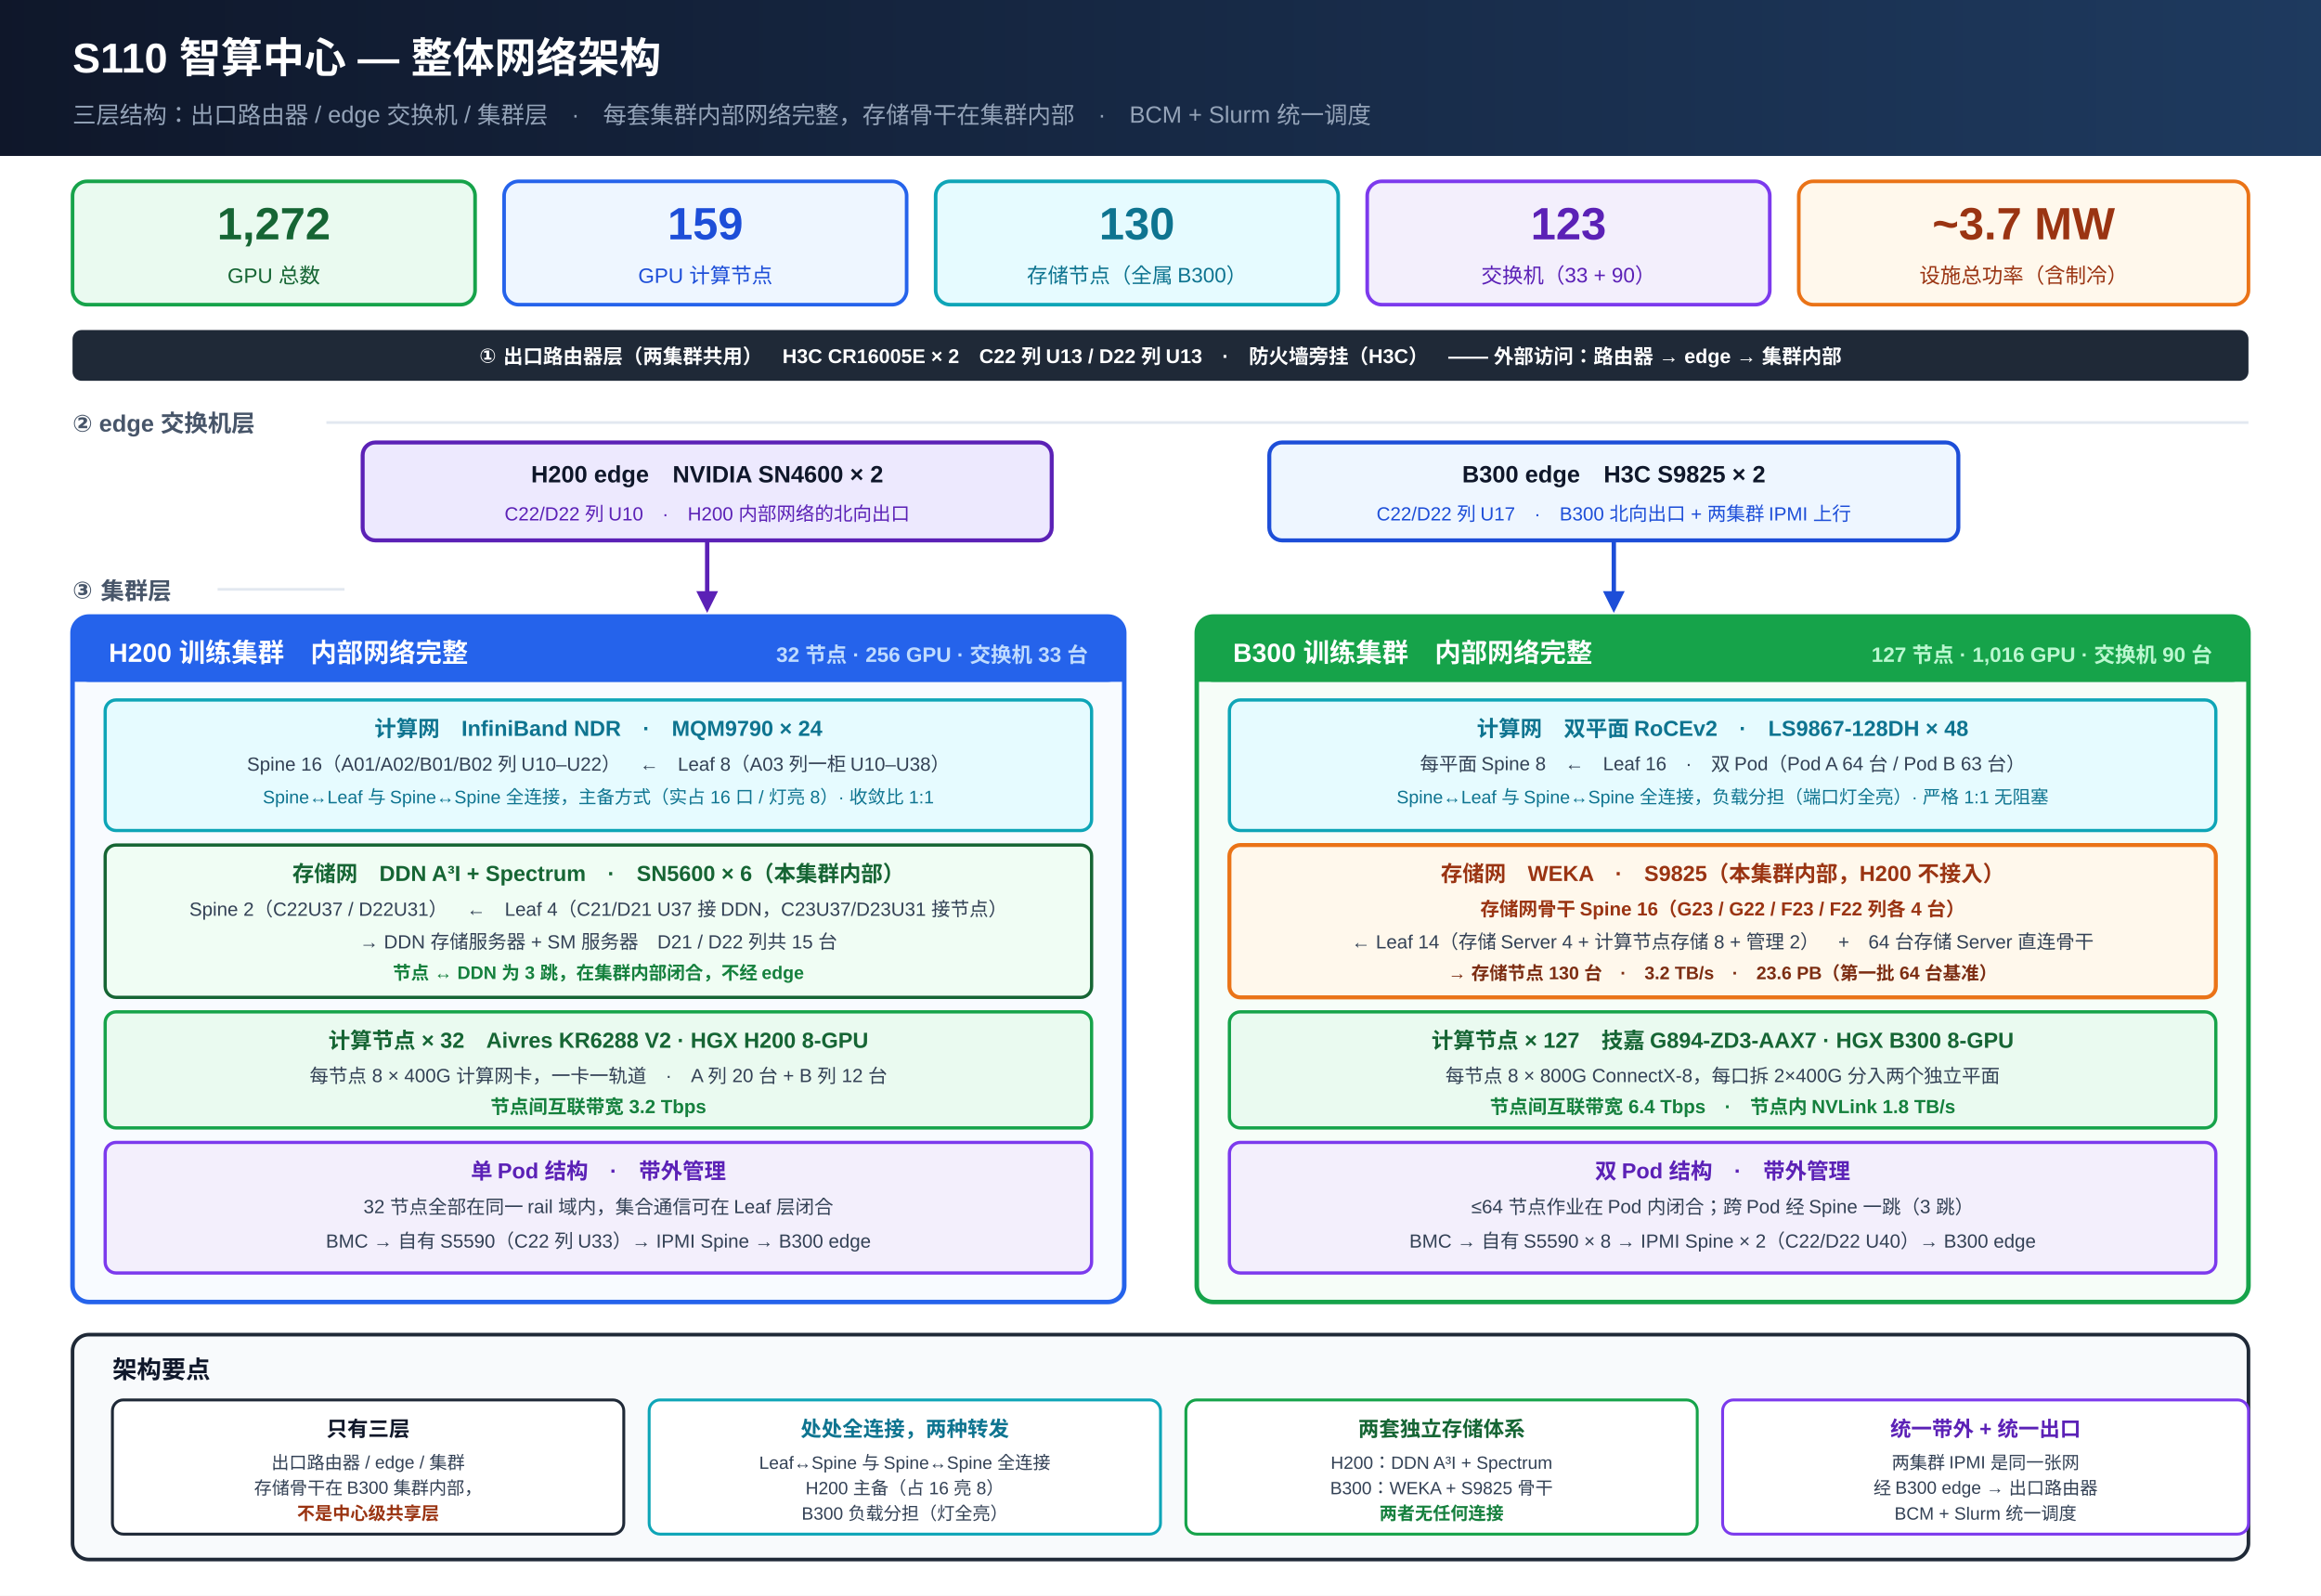
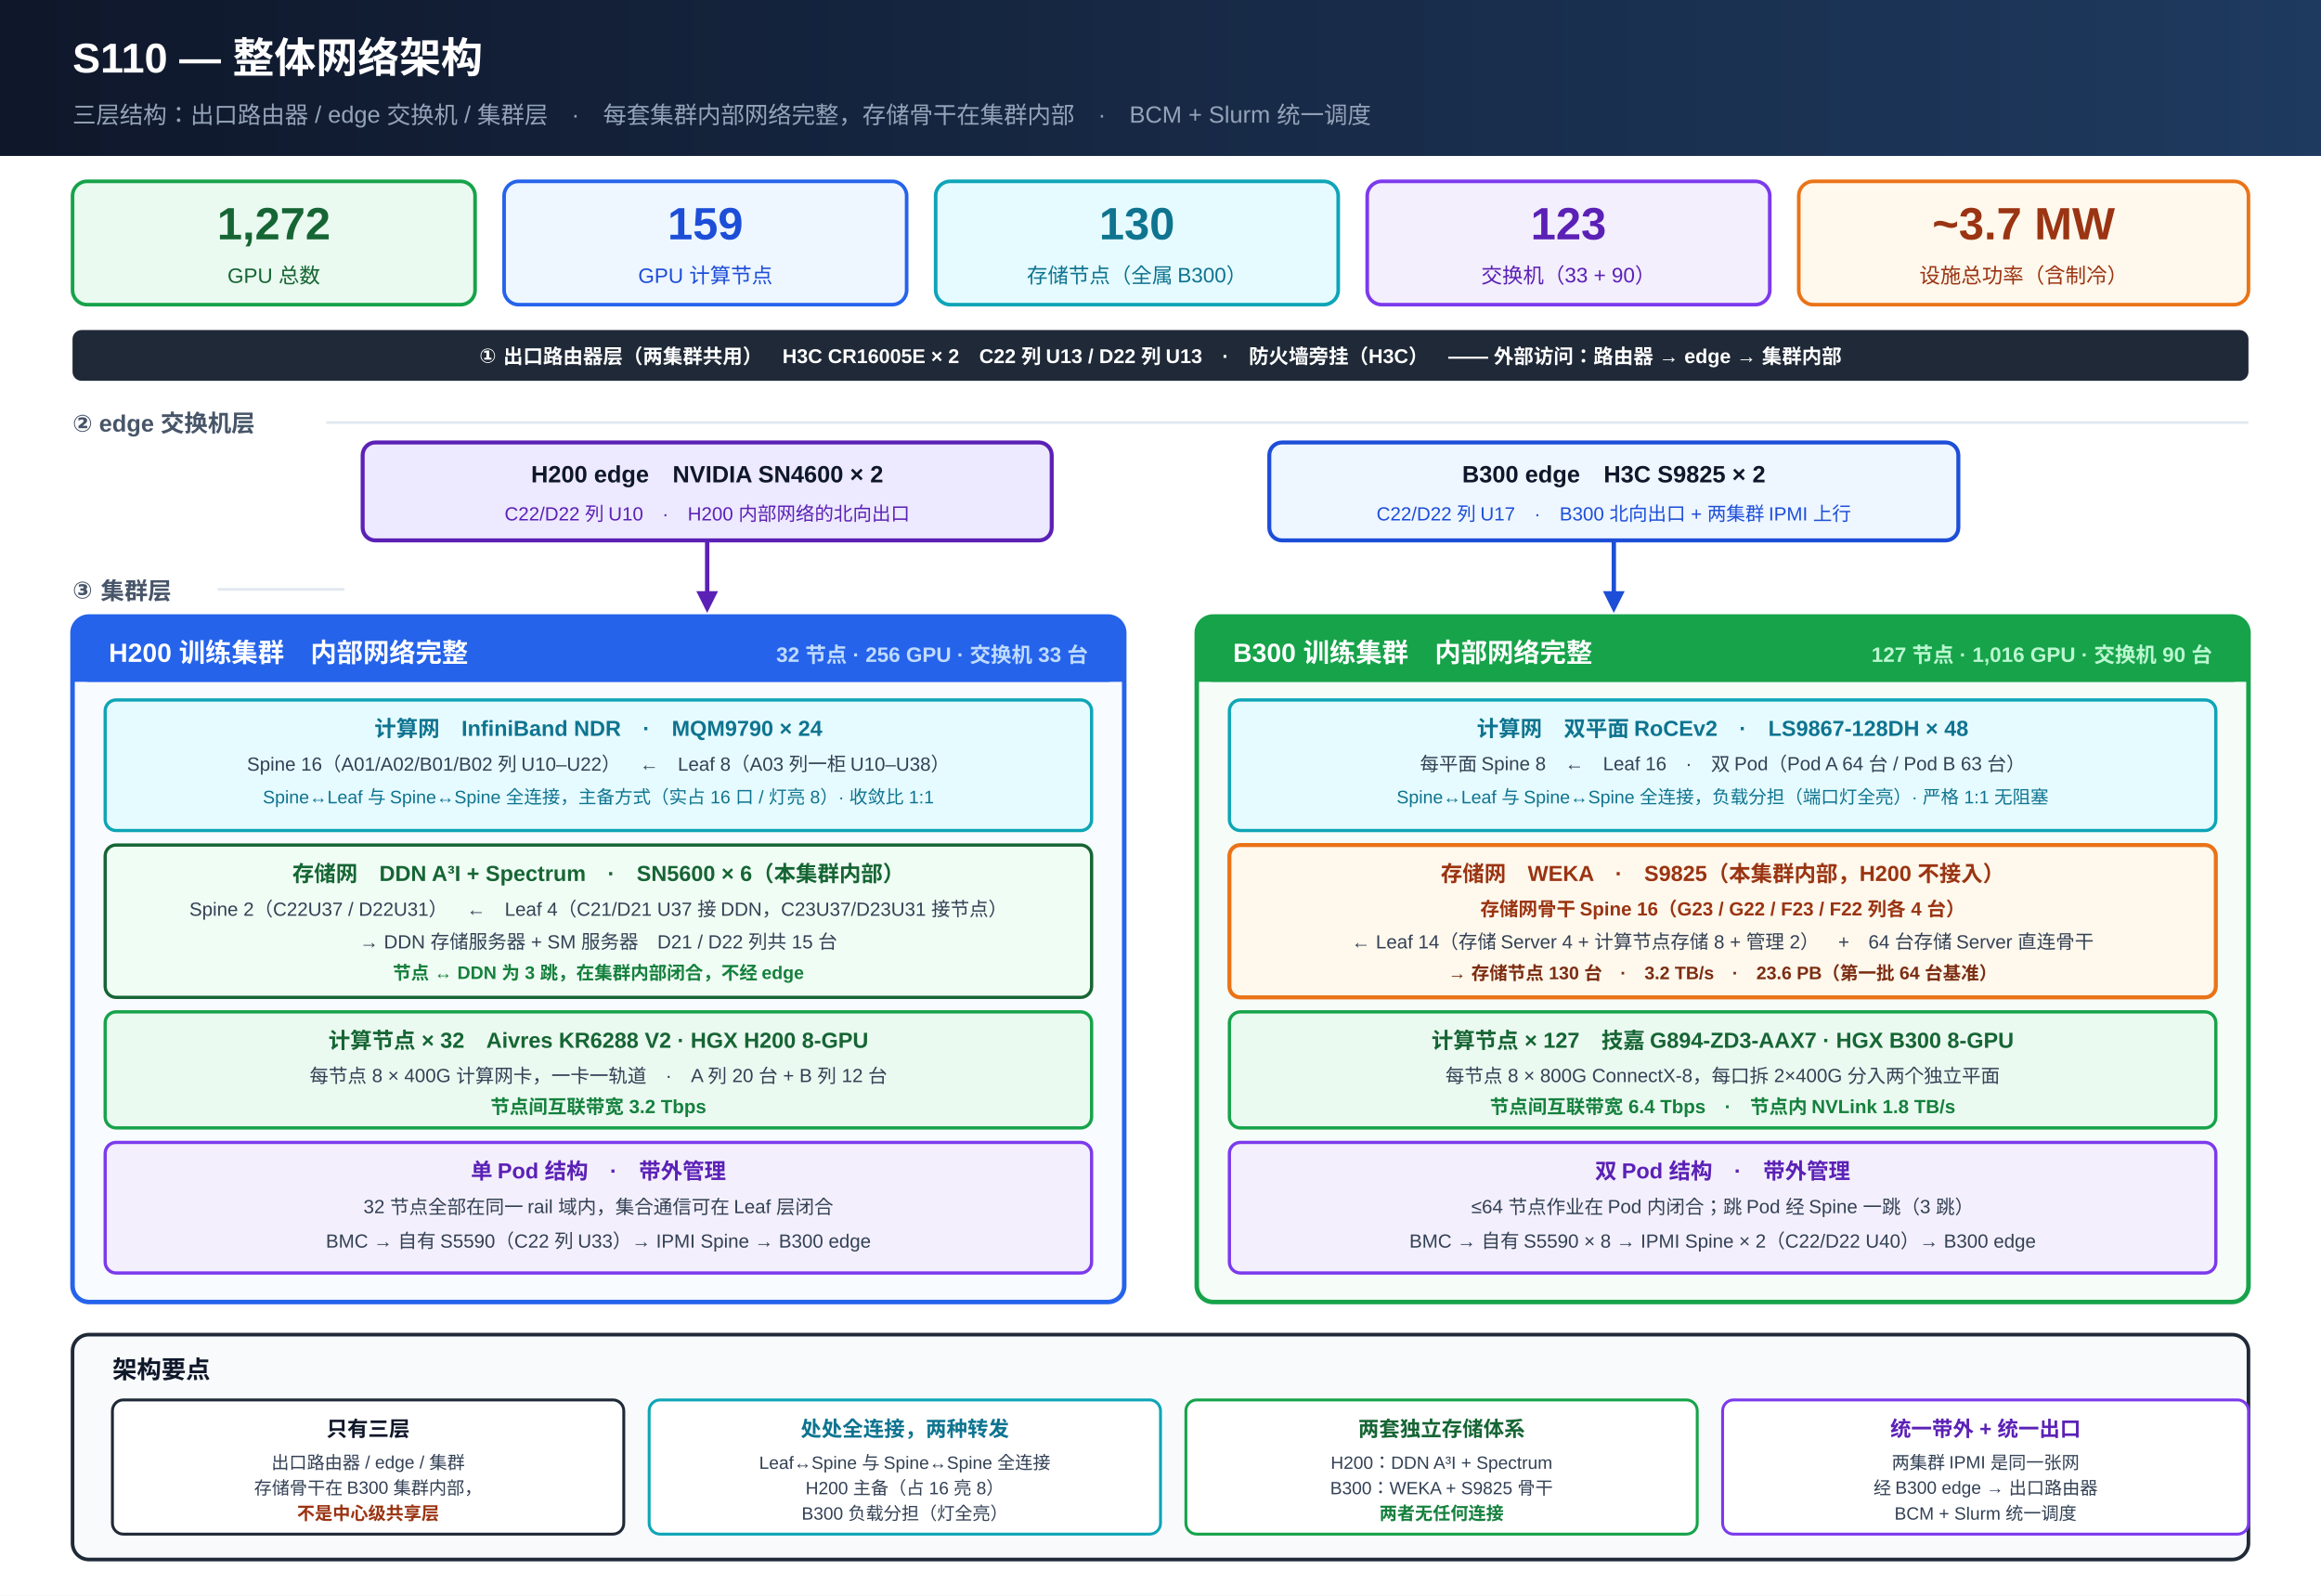
<svg xmlns="http://www.w3.org/2000/svg" viewBox="0 0 1280 880" font-family="Segoe UI, Arial, sans-serif">
  <defs>
    <linearGradient id="hdr" x1="0" y1="0" x2="1" y2="0">
      <stop offset="0%" stop-color="#0f172a" />
      <stop offset="100%" stop-color="#1e3a5f" />
    </linearGradient>
  </defs>
  <rect x="0" y="0" width="1280" height="880" fill="#ffffff" />
  <rect x="0" y="0" width="1280" height="86" fill="url(#hdr)" />
-   <text x="40" y="40" font-size="23" font-weight="700" fill="#ffffff">S110 智算中心 — 整体网络架构</text>
+   <text x="40" y="40" font-size="23" font-weight="700" fill="#ffffff">S110 — 整体网络架构</text>
  <text x="40" y="68" font-size="13" fill="#94a3b8">三层结构：出口路由器 / edge 交换机 / 集群层　·　每套集群内部网络完整，存储骨干在集群内部　·　BCM + Slurm 统一调度</text>
  <rect x="40" y="100" width="222" height="68" rx="8" fill="#eafaf0" stroke="#16a34a" stroke-width="2" />
  <text x="151" y="132" font-size="25" font-weight="700" fill="#166534" text-anchor="middle">1,272</text>
  <text x="151" y="156" font-size="11.5" fill="#166534" text-anchor="middle">GPU 总数</text>
  <rect x="278" y="100" width="222" height="68" rx="8" fill="#eef6ff" stroke="#2563eb" stroke-width="2" />
  <text x="389" y="132" font-size="25" font-weight="700" fill="#1d4ed8" text-anchor="middle">159</text>
  <text x="389" y="156" font-size="11.5" fill="#1d4ed8" text-anchor="middle">GPU 计算节点</text>
  <rect x="516" y="100" width="222" height="68" rx="8" fill="#e6fbff" stroke="#0ea5b7" stroke-width="2" />
  <text x="627" y="132" font-size="25" font-weight="700" fill="#0e7490" text-anchor="middle">130</text>
  <text x="627" y="156" font-size="11.5" fill="#0e7490" text-anchor="middle">存储节点（全属 B300）</text>
  <rect x="754" y="100" width="222" height="68" rx="8" fill="#f3effc" stroke="#7c3aed" stroke-width="2" />
  <text x="865" y="132" font-size="25" font-weight="700" fill="#5b21b6" text-anchor="middle">123</text>
  <text x="865" y="156" font-size="11.5" fill="#5b21b6" text-anchor="middle">交换机（33 + 90）</text>
  <rect x="992" y="100" width="248" height="68" rx="8" fill="#fff8ec" stroke="#ea7317" stroke-width="2" />
  <text x="1116" y="132" font-size="25" font-weight="700" fill="#9a3412" text-anchor="middle">~3.7 MW</text>
  <text x="1116" y="156" font-size="11.5" fill="#9a3412" text-anchor="middle">设施总功率（含制冷）</text>
  <rect x="40" y="182" width="1200" height="28" rx="5" fill="#1f2937" />
  <text x="640" y="200" font-size="11" font-weight="700" fill="#ffffff" text-anchor="middle">① 出口路由器层（两集群共用）　H3C CR16005E × 2　C22 列 U13 / D22 列 U13　·　防火墙旁挂（H3C）　—— 外部访问：路由器 → edge → 集群内部</text>
  <text x="40" y="238" font-size="13" font-weight="700" fill="#475569">② edge 交换机层</text>
  <line x1="180" y1="233" x2="1240" y2="233" stroke="#e2e8f0" stroke-width="1.5" />
  <rect x="200" y="244" width="380" height="54" rx="7" fill="#ede9fe" stroke="#5b21b6" stroke-width="2.2" />
  <text x="390" y="266" font-size="13" font-weight="700" fill="#0f172a" text-anchor="middle">H200 edge　NVIDIA SN4600 × 2</text>
  <text x="390" y="287" font-size="10.5" fill="#5b21b6" text-anchor="middle">C22/D22 列 U10　·　H200 内部网络的北向出口</text>
  <rect x="700" y="244" width="380" height="54" rx="7" fill="#eef6ff" stroke="#1d4ed8" stroke-width="2.2" />
  <text x="890" y="266" font-size="13" font-weight="700" fill="#0f172a" text-anchor="middle">B300 edge　H3C S9825 × 2</text>
  <text x="890" y="287" font-size="10.5" fill="#1d4ed8" text-anchor="middle">C22/D22 列 U17　·　B300 北向出口 + 两集群 IPMI 上行</text>
  <line x1="390" y1="298" x2="390" y2="334" stroke="#5b21b6" stroke-width="2.4" />
  <path d="M 384 326 L 390 338 L 396 326 Z" fill="#5b21b6" />
  <line x1="890" y1="298" x2="890" y2="334" stroke="#1d4ed8" stroke-width="2.4" />
  <path d="M 884 326 L 890 338 L 896 326 Z" fill="#1d4ed8" />
  <text x="40" y="330" font-size="13" font-weight="700" fill="#475569">③ 集群层</text>
  <line x1="120" y1="325" x2="190" y2="325" stroke="#e2e8f0" stroke-width="1.5" />
  <rect x="40" y="340" width="580" height="378" rx="9" fill="#f8fbff" stroke="#2563eb" stroke-width="2.5" />
  <rect x="40" y="340" width="580" height="36" rx="9" fill="#2563eb" />
  <rect x="40" y="366" width="580" height="10" fill="#2563eb" />
  <text x="60" y="365" font-size="14.5" font-weight="700" fill="#ffffff">H200 训练集群　内部网络完整</text>
  <text x="600" y="365" font-size="11.5" font-weight="700" fill="#bfdbfe" text-anchor="end">32 节点 · 256 GPU · 交换机 33 台</text>
  <rect x="58" y="386" width="544" height="72" rx="6" fill="#e6fbff" stroke="#0ea5b7" stroke-width="1.8" />
  <text x="330" y="406" font-size="12" font-weight="700" fill="#0e7490" text-anchor="middle">计算网　InfiniBand NDR　·　MQM9790 × 24</text>
  <text x="330" y="425" font-size="10.5" fill="#334155" text-anchor="middle">Spine 16（A01/A02/B01/B02 列 U10–U22）　←　Leaf 8（A03 列一柜 U10–U38）</text>
  <text x="330" y="443" font-size="10" fill="#0e7490" text-anchor="middle">Spine↔Leaf 与 Spine↔Spine 全连接，主备方式（实占 16 口 / 灯亮 8）· 收敛比 1:1</text>
  <rect x="58" y="466" width="544" height="84" rx="6" fill="#f0fdf4" stroke="#166534" stroke-width="1.8" />
  <text x="330" y="486" font-size="12" font-weight="700" fill="#166534" text-anchor="middle">存储网　DDN A³I + Spectrum　·　SN5600 × 6（本集群内部）</text>
  <text x="330" y="505" font-size="10.5" fill="#334155" text-anchor="middle">Spine 2（C22U37 / D22U31）　←　Leaf 4（C21/D21 U37 接 DDN，C23U37/D23U31 接节点）</text>
  <text x="330" y="523" font-size="10.5" fill="#334155" text-anchor="middle">→ DDN 存储服务器 + SM 服务器　D21 / D22 列共 15 台</text>
  <text x="330" y="540" font-size="10" font-weight="600" fill="#15803d" text-anchor="middle">节点 ↔ DDN 为 3 跳，在集群内部闭合，不经 edge</text>
  <rect x="58" y="558" width="544" height="64" rx="6" fill="#eafaf0" stroke="#16a34a" stroke-width="1.8" />
  <text x="330" y="578" font-size="12" font-weight="700" fill="#166534" text-anchor="middle">计算节点 × 32　Aivres KR6288 V2 · HGX H200 8-GPU</text>
  <text x="330" y="597" font-size="10.5" fill="#334155" text-anchor="middle">每节点 8 × 400G 计算网卡，一卡一轨道　·　A 列 20 台 + B 列 12 台</text>
  <text x="330" y="614" font-size="10.5" font-weight="600" fill="#15803d" text-anchor="middle">节点间互联带宽 3.2 Tbps</text>
  <rect x="58" y="630" width="544" height="72" rx="6" fill="#f3effc" stroke="#7c3aed" stroke-width="1.8" />
  <text x="330" y="650" font-size="12" font-weight="700" fill="#5b21b6" text-anchor="middle">单 Pod 结构　·　带外管理</text>
  <text x="330" y="669" font-size="10.5" fill="#334155" text-anchor="middle">32 节点全部在同一 rail 域内，集合通信可在 Leaf 层闭合</text>
  <text x="330" y="688" font-size="10.5" fill="#334155" text-anchor="middle">BMC → 自有 S5590（C22 列 U33）→ IPMI Spine → B300 edge</text>
  <rect x="660" y="340" width="580" height="378" rx="9" fill="#f6fdf8" stroke="#16a34a" stroke-width="2.5" />
  <rect x="660" y="340" width="580" height="36" rx="9" fill="#16a34a" />
  <rect x="660" y="366" width="580" height="10" fill="#16a34a" />
  <text x="680" y="365" font-size="14.5" font-weight="700" fill="#ffffff">B300 训练集群　内部网络完整</text>
  <text x="1220" y="365" font-size="11.5" font-weight="700" fill="#bbf7d0" text-anchor="end">127 节点 · 1,016 GPU · 交换机 90 台</text>
  <rect x="678" y="386" width="544" height="72" rx="6" fill="#e6fbff" stroke="#0ea5b7" stroke-width="1.8" />
  <text x="950" y="406" font-size="12" font-weight="700" fill="#0e7490" text-anchor="middle">计算网　双平面 RoCEv2　·　LS9867-128DH × 48</text>
  <text x="950" y="425" font-size="10.5" fill="#334155" text-anchor="middle">每平面 Spine 8　←　Leaf 16　·　双 Pod（Pod A 64 台 / Pod B 63 台）</text>
  <text x="950" y="443" font-size="10" fill="#0e7490" text-anchor="middle">Spine↔Leaf 与 Spine↔Spine 全连接，负载分担（端口灯全亮）· 严格 1:1 无阻塞</text>
  <rect x="678" y="466" width="544" height="84" rx="6" fill="#fff8ec" stroke="#ea7317" stroke-width="2.2" />
  <text x="950" y="486" font-size="12" font-weight="700" fill="#9a3412" text-anchor="middle">存储网　WEKA　·　S9825（本集群内部，H200 不接入）</text>
  <text x="950" y="505" font-size="10.5" font-weight="600" fill="#9a3412" text-anchor="middle">存储网骨干 Spine 16（G23 / G22 / F23 / F22 列各 4 台）</text>
  <text x="950" y="523" font-size="10.5" fill="#334155" text-anchor="middle">← Leaf 14（存储 Server 4 + 计算节点存储 8 + 管理 2）　+　64 台存储 Server 直连骨干</text>
  <text x="950" y="540" font-size="10" font-weight="600" fill="#7c2d12" text-anchor="middle">→ 存储节点 130 台　·　3.2 TB/s　·　23.6 PB（第一批 64 台基准）</text>
  <rect x="678" y="558" width="544" height="64" rx="6" fill="#eafaf0" stroke="#16a34a" stroke-width="1.8" />
  <text x="950" y="578" font-size="12" font-weight="700" fill="#166534" text-anchor="middle">计算节点 × 127　技嘉 G894-ZD3-AAX7 · HGX B300 8-GPU</text>
  <text x="950" y="597" font-size="10.5" fill="#334155" text-anchor="middle">每节点 8 × 800G ConnectX-8，每口拆 2×400G 分入两个独立平面</text>
  <text x="950" y="614" font-size="10.5" font-weight="600" fill="#15803d" text-anchor="middle">节点间互联带宽 6.4 Tbps　·　节点内 NVLink 1.8 TB/s</text>
  <rect x="678" y="630" width="544" height="72" rx="6" fill="#f3effc" stroke="#7c3aed" stroke-width="1.8" />
  <text x="950" y="650" font-size="12" font-weight="700" fill="#5b21b6" text-anchor="middle">双 Pod 结构　·　带外管理</text>
-   <text x="950" y="669" font-size="10.5" fill="#334155" text-anchor="middle">≤64 节点作业在 Pod 内闭合；跨 Pod 经 Spine 一跳（3 跳）</text>
+   <text x="950" y="669" font-size="10.5" fill="#334155" text-anchor="middle">≤64 节点作业在 Pod 内闭合；跳 Pod 经 Spine 一跳（3 跳）</text>
  <text x="950" y="688" font-size="10.5" fill="#334155" text-anchor="middle">BMC → 自有 S5590 × 8 → IPMI Spine × 2（C22/D22 U40）→ B300 edge</text>
  <rect x="40" y="736" width="1200" height="124" rx="9" fill="#f8fafc" stroke="#1f2937" stroke-width="2" />
  <text x="62" y="760" font-size="13.5" font-weight="700" fill="#0f172a">架构要点</text>
  <rect x="62" y="772" width="282" height="74" rx="6" fill="#ffffff" stroke="#1f2937" stroke-width="1.6" />
  <text x="203" y="792" font-size="11.5" font-weight="700" fill="#0f172a" text-anchor="middle">只有三层</text>
  <text x="203" y="810" font-size="9.8" fill="#334155" text-anchor="middle">出口路由器 / edge / 集群</text>
  <text x="203" y="824" font-size="9.8" fill="#334155" text-anchor="middle">存储骨干在 B300 集群内部，</text>
  <text x="203" y="838" font-size="9.8" font-weight="600" fill="#9a3412" text-anchor="middle">不是中心级共享层</text>
  <rect x="358" y="772" width="282" height="74" rx="6" fill="#ffffff" stroke="#0ea5b7" stroke-width="1.6" />
  <text x="499" y="792" font-size="11.5" font-weight="700" fill="#0e7490" text-anchor="middle">处处全连接，两种转发</text>
  <text x="499" y="810" font-size="9.8" fill="#334155" text-anchor="middle">Leaf↔Spine 与 Spine↔Spine 全连接</text>
  <text x="499" y="824" font-size="9.8" fill="#334155" text-anchor="middle">H200 主备（占 16 亮 8）</text>
  <text x="499" y="838" font-size="9.8" fill="#334155" text-anchor="middle">B300 负载分担（灯全亮）</text>
  <rect x="654" y="772" width="282" height="74" rx="6" fill="#ffffff" stroke="#16a34a" stroke-width="1.6" />
  <text x="795" y="792" font-size="11.5" font-weight="700" fill="#166534" text-anchor="middle">两套独立存储体系</text>
  <text x="795" y="810" font-size="9.8" fill="#334155" text-anchor="middle">H200：DDN A³I + Spectrum</text>
  <text x="795" y="824" font-size="9.8" fill="#334155" text-anchor="middle">B300：WEKA + S9825 骨干</text>
  <text x="795" y="838" font-size="9.8" font-weight="600" fill="#15803d" text-anchor="middle">两者无任何连接</text>
  <rect x="950" y="772" width="290" height="74" rx="6" fill="#ffffff" stroke="#7c3aed" stroke-width="1.6" />
  <text x="1095" y="792" font-size="11.5" font-weight="700" fill="#5b21b6" text-anchor="middle">统一带外 + 统一出口</text>
  <text x="1095" y="810" font-size="9.8" fill="#334155" text-anchor="middle">两集群 IPMI 是同一张网</text>
  <text x="1095" y="824" font-size="9.8" fill="#334155" text-anchor="middle">经 B300 edge → 出口路由器</text>
  <text x="1095" y="838" font-size="9.8" fill="#334155" text-anchor="middle">BCM + Slurm 统一调度</text>
</svg>
